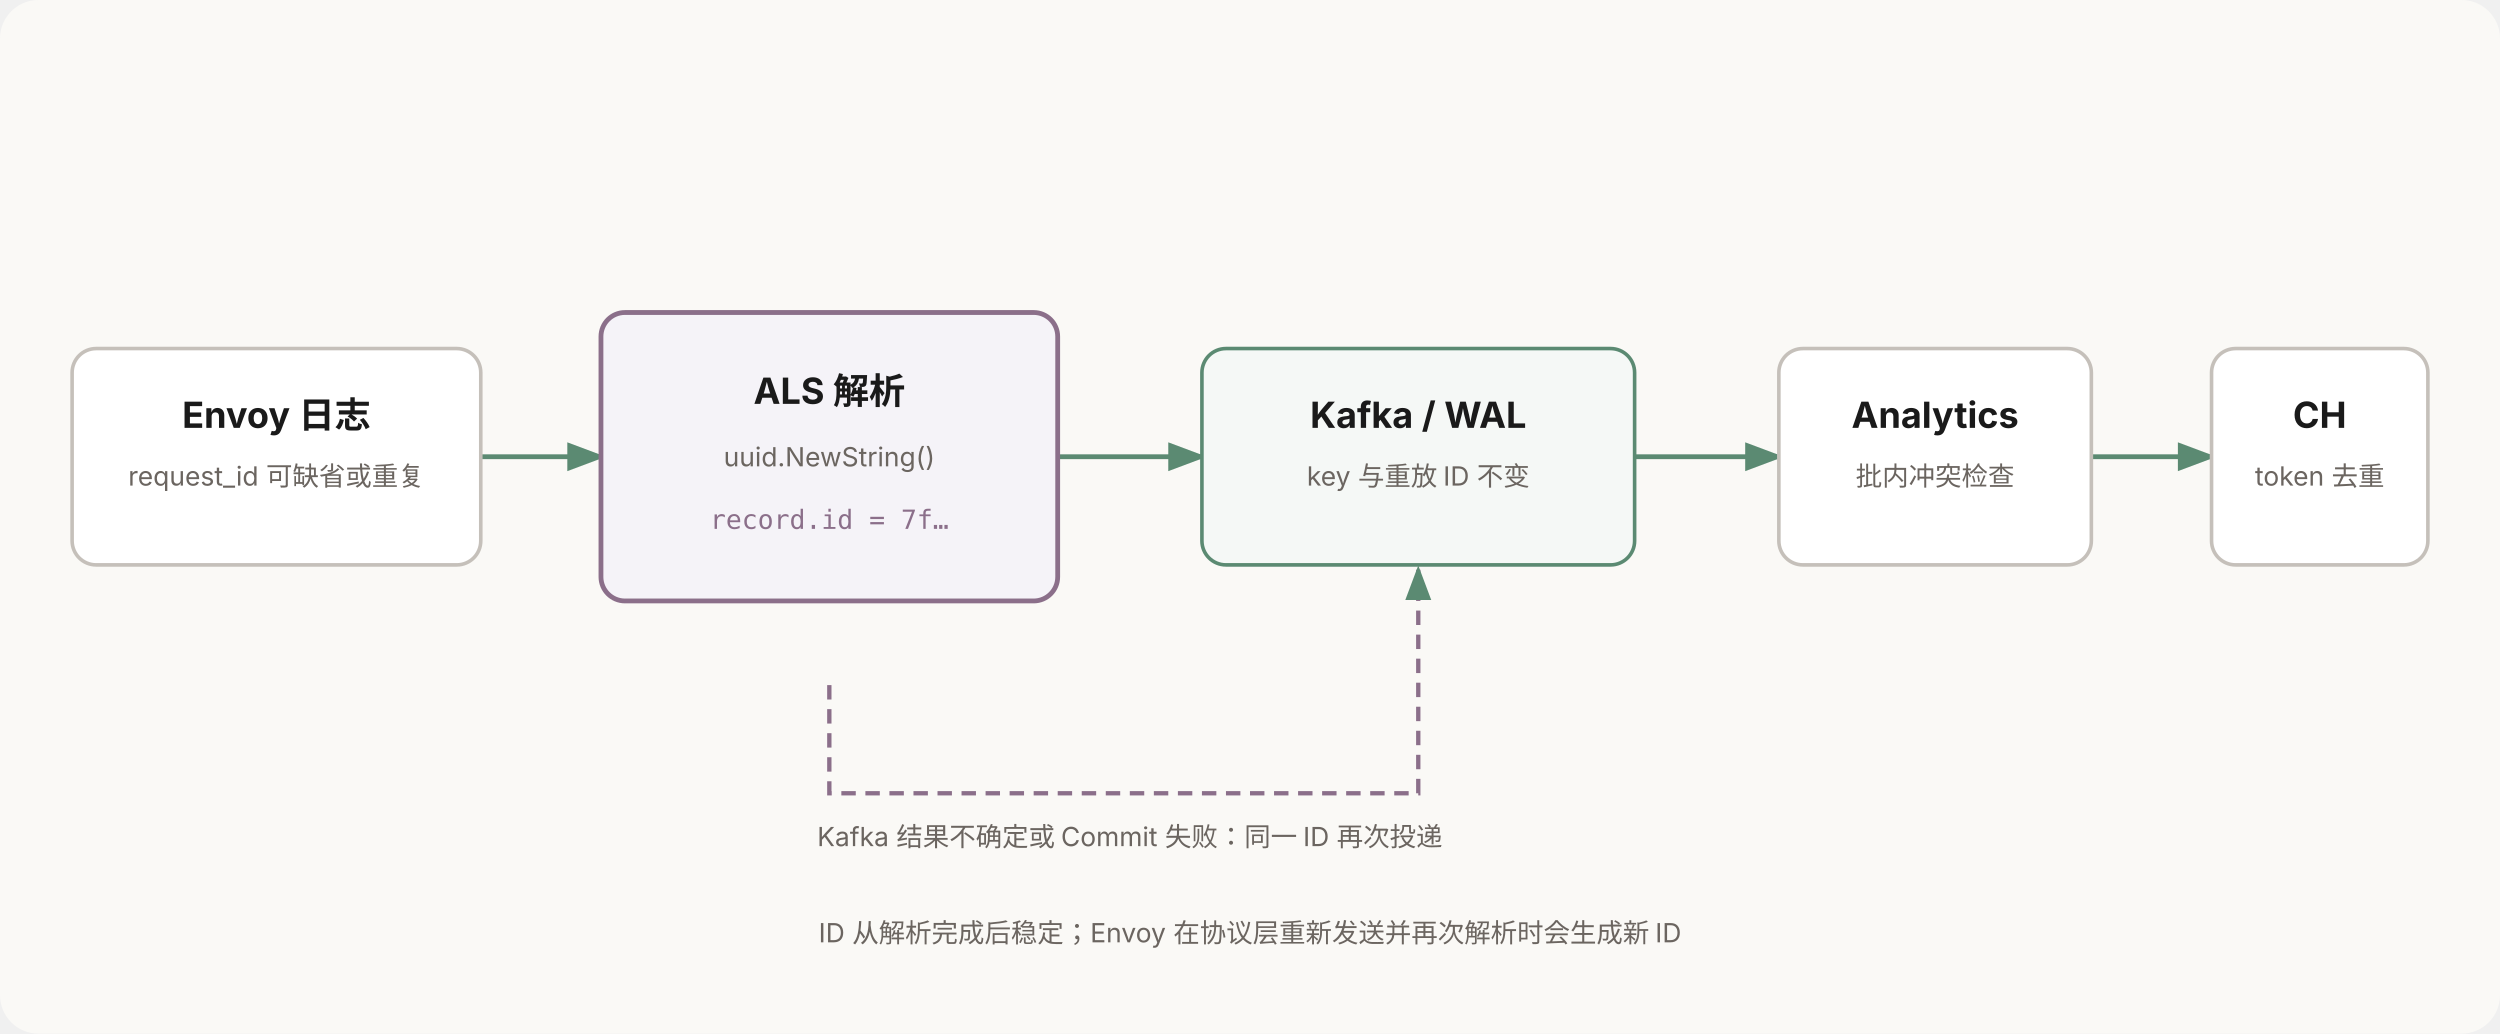
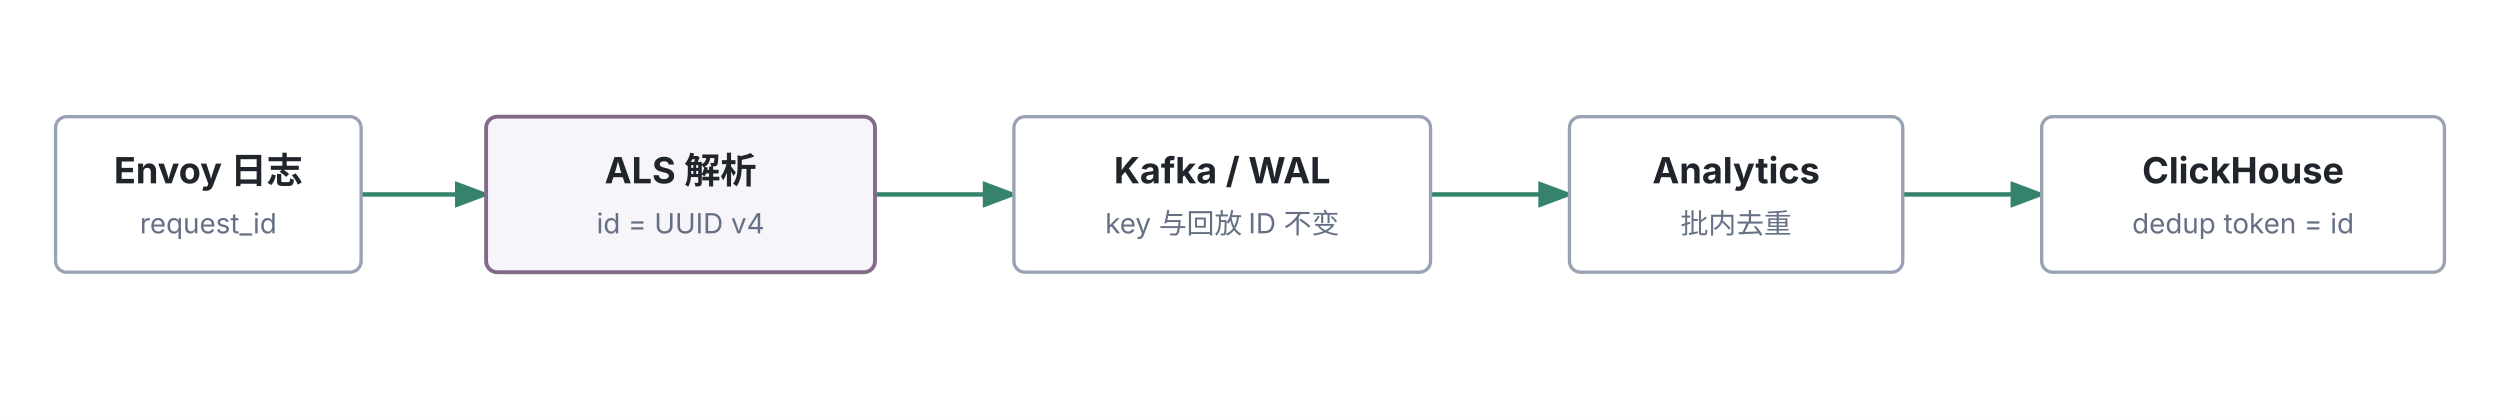
- <svg xmlns="http://www.w3.org/2000/svg" viewBox="0 0 1040 430" role="img" aria-labelledby="title desc">
+ <svg xmlns="http://www.w3.org/2000/svg" viewBox="0 0 900 150" role="img" aria-labelledby="title desc">
  <defs>
    <marker id="arrow" markerWidth="8" markerHeight="6" refX="7" refY="3" orient="auto">
-       <path d="M0 0L8 3L0 6Z" fill="#5B8A72" />
+       <path d="M0 0L8 3L0 6Z" fill="#35836D" />
    </marker>
-     <style>text{font-family:Inter,-apple-system,BlinkMacSystemFont,"Segoe UI",sans-serif;fill:#1A1A1A}.label{font-size:15px;font-weight:650}.sub{font-size:11px;fill:#6B6560}.code{font-size:11px;fill:#8B6F8A;font-family:"SFMono-Regular",Consolas,monospace}.node{fill:#FFF;stroke:#C5C0BA;stroke-width:1.5}.focus{fill:#F5F3F8;stroke:#8B6F8A;stroke-width:2}.ok{fill:#F5F8F6;stroke:#5B8A72;stroke-width:1.5}.line{fill:none;stroke:#5B8A72;stroke-width:2}</style>
+     <style>text{font-family:Inter,-apple-system,BlinkMacSystemFont,"Segoe UI",sans-serif;fill:#20252B}.label{font-size:13px;font-weight:650}.sub{font-size:10px;fill:#667085}.node{fill:#FFF;stroke:#98A2B3;stroke-width:1.2}.focus{fill:#F7F4FA;stroke:#826A88;stroke-width:1.4}.line{stroke:#35836D;stroke-width:1.6}</style>
  </defs>
-   <rect width="1040" height="430" rx="16" fill="#FAF9F6" />
-   <line class="line" x1="200" y1="190" x2="250" y2="190" marker-end="url(#arrow)" />
-   <line class="line" x1="440" y1="190" x2="500" y2="190" marker-end="url(#arrow)" />
-   <line class="line" x1="680" y1="190" x2="740" y2="190" marker-end="url(#arrow)" />
-   <line class="line" x1="870" y1="190" x2="920" y2="190" marker-end="url(#arrow)" />
-   <rect class="node" x="30" y="145" width="170" height="90" rx="10" />
-   <text class="label" x="115" y="178" text-anchor="middle">Envoy 日志</text>
-   <text class="sub" x="115" y="202" text-anchor="middle">request_id 可缺省或重复</text>
-   <rect class="focus" x="250" y="130" width="190" height="120" rx="10" />
-   <text class="label" x="345" y="168" text-anchor="middle">ALS 解析</text>
-   <text class="sub" x="345" y="194" text-anchor="middle">uuid.NewString()</text>
-   <text class="code" x="345" y="220" text-anchor="middle">record.id = 7f…</text>
-   <rect class="ok" x="500" y="145" width="180" height="90" rx="10" />
-   <text class="label" x="590" y="178" text-anchor="middle">Kafka / WAL</text>
-   <text class="sub" x="590" y="202" text-anchor="middle">key 与重放 ID 不变</text>
-   <rect class="node" x="740" y="145" width="130" height="90" rx="10" />
-   <text class="label" x="805" y="178" text-anchor="middle">Analytics</text>
-   <text class="sub" x="805" y="202" text-anchor="middle">批内冲突检查</text>
-   <rect class="node" x="920" y="145" width="90" height="90" rx="10" />
-   <text class="label" x="965" y="178" text-anchor="middle">CH</text>
-   <text class="sub" x="965" y="202" text-anchor="middle">token 去重</text>
-   <path d="M345 285V330H590V237" fill="none" stroke="#8B6F8A" stroke-width="1.8" stroke-dasharray="6 4" marker-end="url(#arrow)" />
-   <text class="sub" x="470" y="352" text-anchor="middle">Kafka 结果不确定或 Commit 失败：同一 ID 再次投递</text>
-   <text class="sub" x="520" y="392" text-anchor="middle">ID 从解析完成后稳定；Envoy 在协议层重新发送并再次解析时会生成新 ID</text>
+   <rect width="900" height="150" fill="#FFF" />
+   <line class="line" x1="130" y1="70" x2="175" y2="70" marker-end="url(#arrow)" />
+   <line class="line" x1="315" y1="70" x2="365" y2="70" marker-end="url(#arrow)" />
+   <line class="line" x1="515" y1="70" x2="565" y2="70" marker-end="url(#arrow)" />
+   <line class="line" x1="685" y1="70" x2="735" y2="70" marker-end="url(#arrow)" />
+   <rect class="node" x="20" y="42" width="110" height="56" rx="4" />
+   <text class="label" x="75" y="66" text-anchor="middle">Envoy 日志</text>
+   <text class="sub" x="75" y="84" text-anchor="middle">request_id</text>
+   <rect class="focus" x="175" y="42" width="140" height="56" rx="4" />
+   <text class="label" x="245" y="66" text-anchor="middle">ALS 解析</text>
+   <text class="sub" x="245" y="84" text-anchor="middle">id = UUID v4</text>
+   <rect class="node" x="365" y="42" width="150" height="56" rx="4" />
+   <text class="label" x="440" y="66" text-anchor="middle">Kafka / WAL</text>
+   <text class="sub" x="440" y="84" text-anchor="middle">key 与回放 ID 不变</text>
+   <rect class="node" x="565" y="42" width="120" height="56" rx="4" />
+   <text class="label" x="625" y="66" text-anchor="middle">Analytics</text>
+   <text class="sub" x="625" y="84" text-anchor="middle">批内去重</text>
+   <rect class="node" x="735" y="42" width="145" height="56" rx="4" />
+   <text class="label" x="807.5" y="66" text-anchor="middle">ClickHouse</text>
+   <text class="sub" x="807.5" y="84" text-anchor="middle">dedup token = id</text>
</svg>
